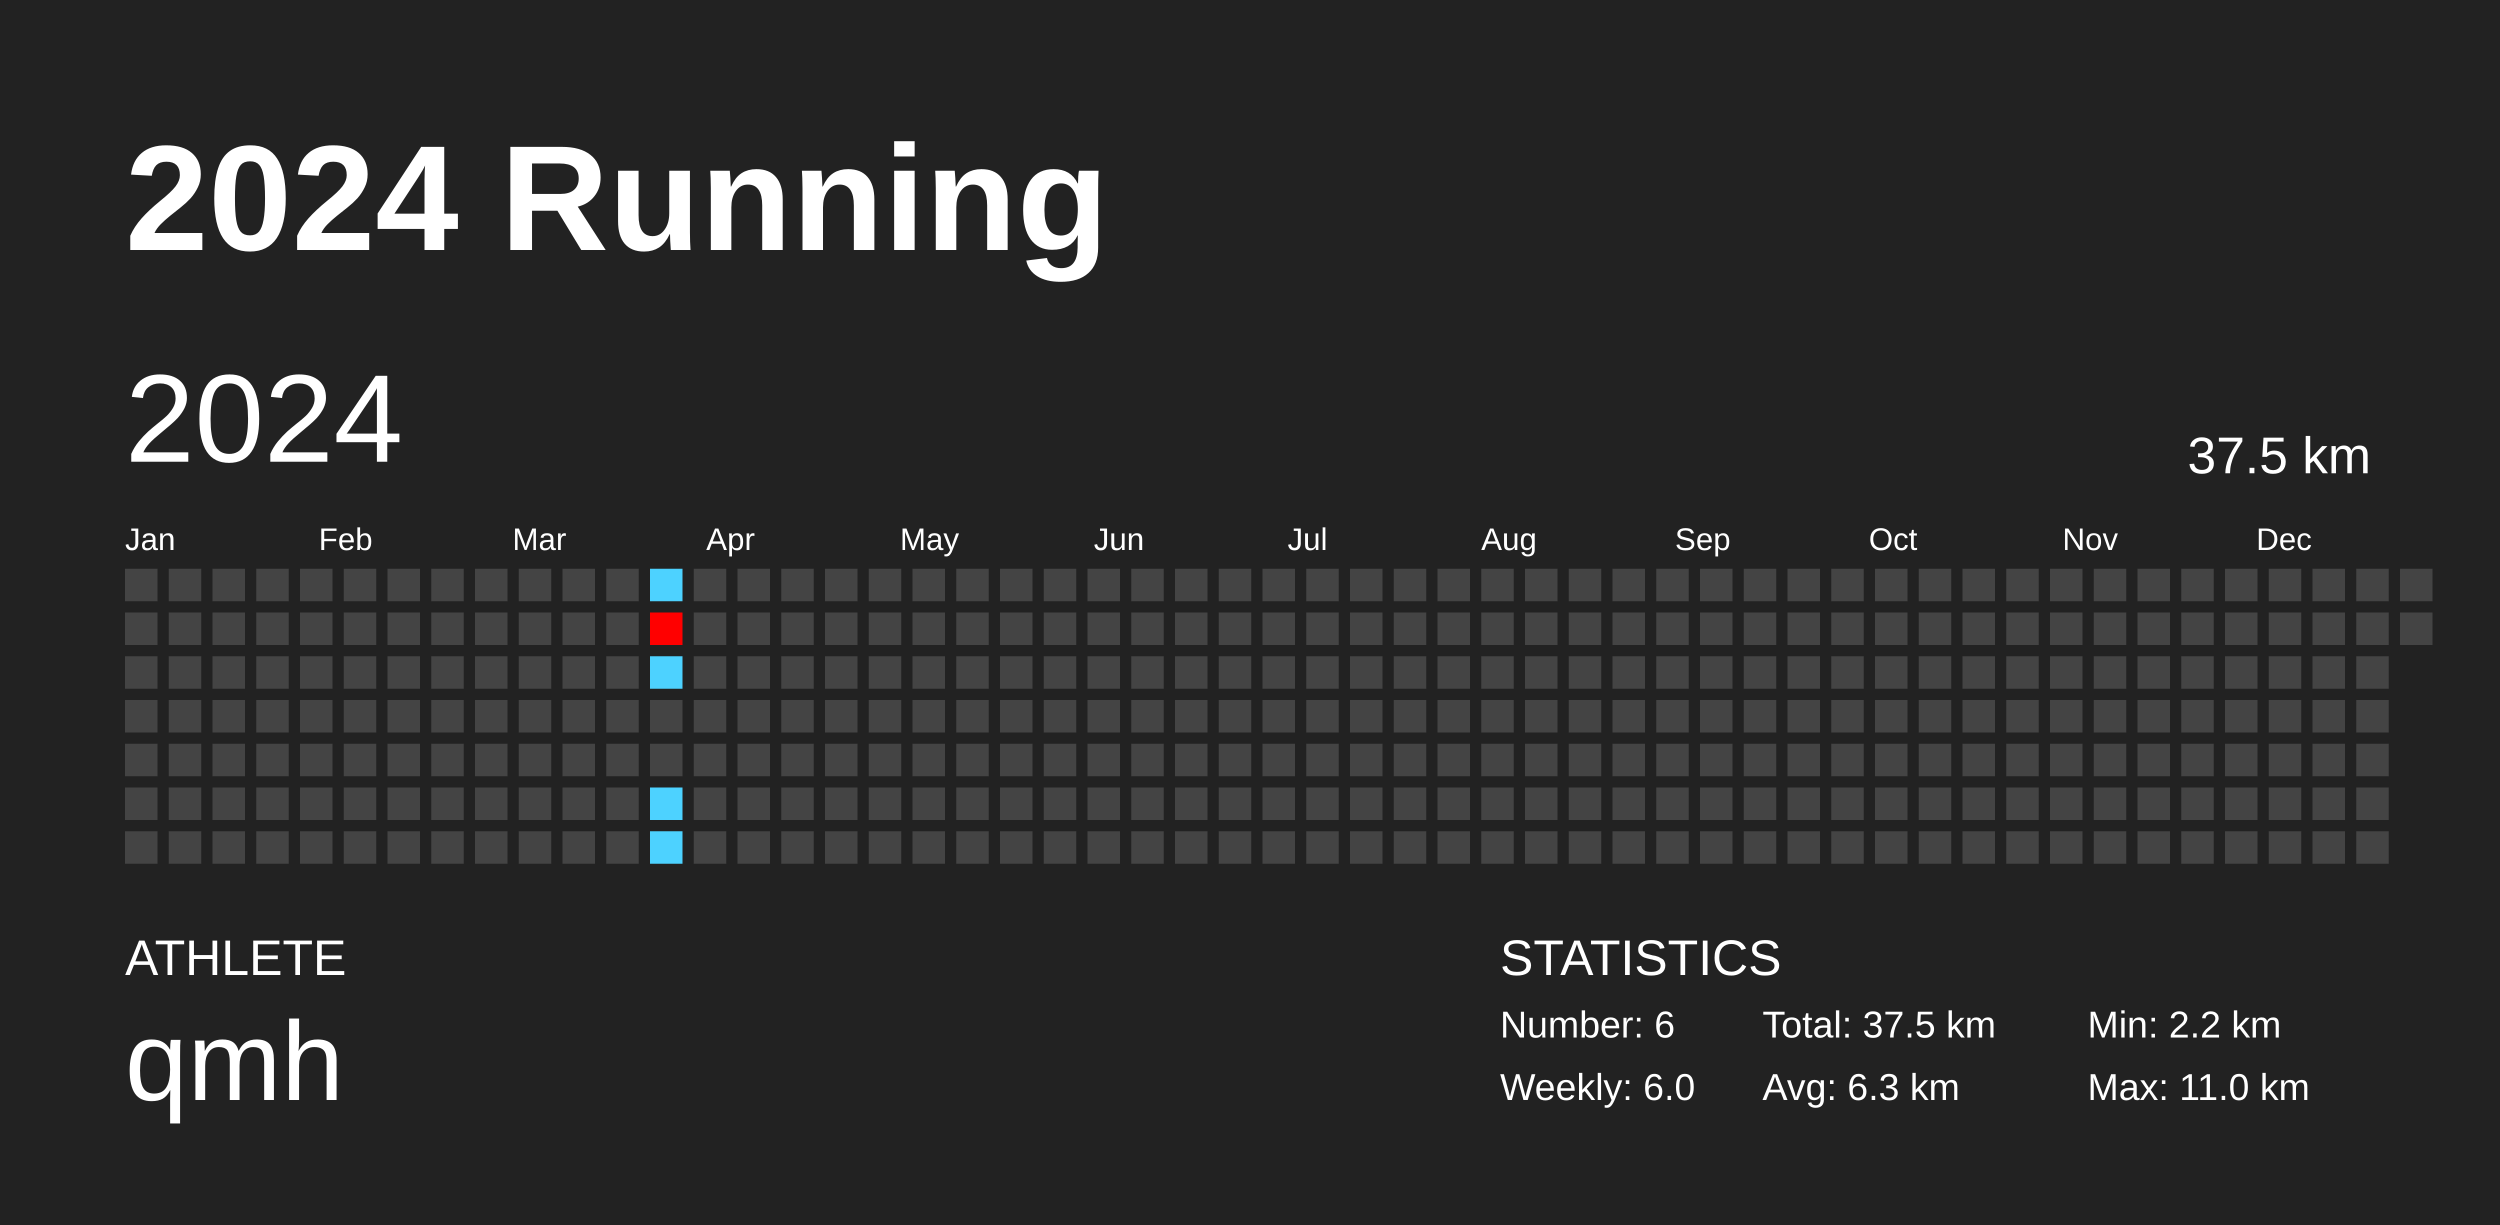
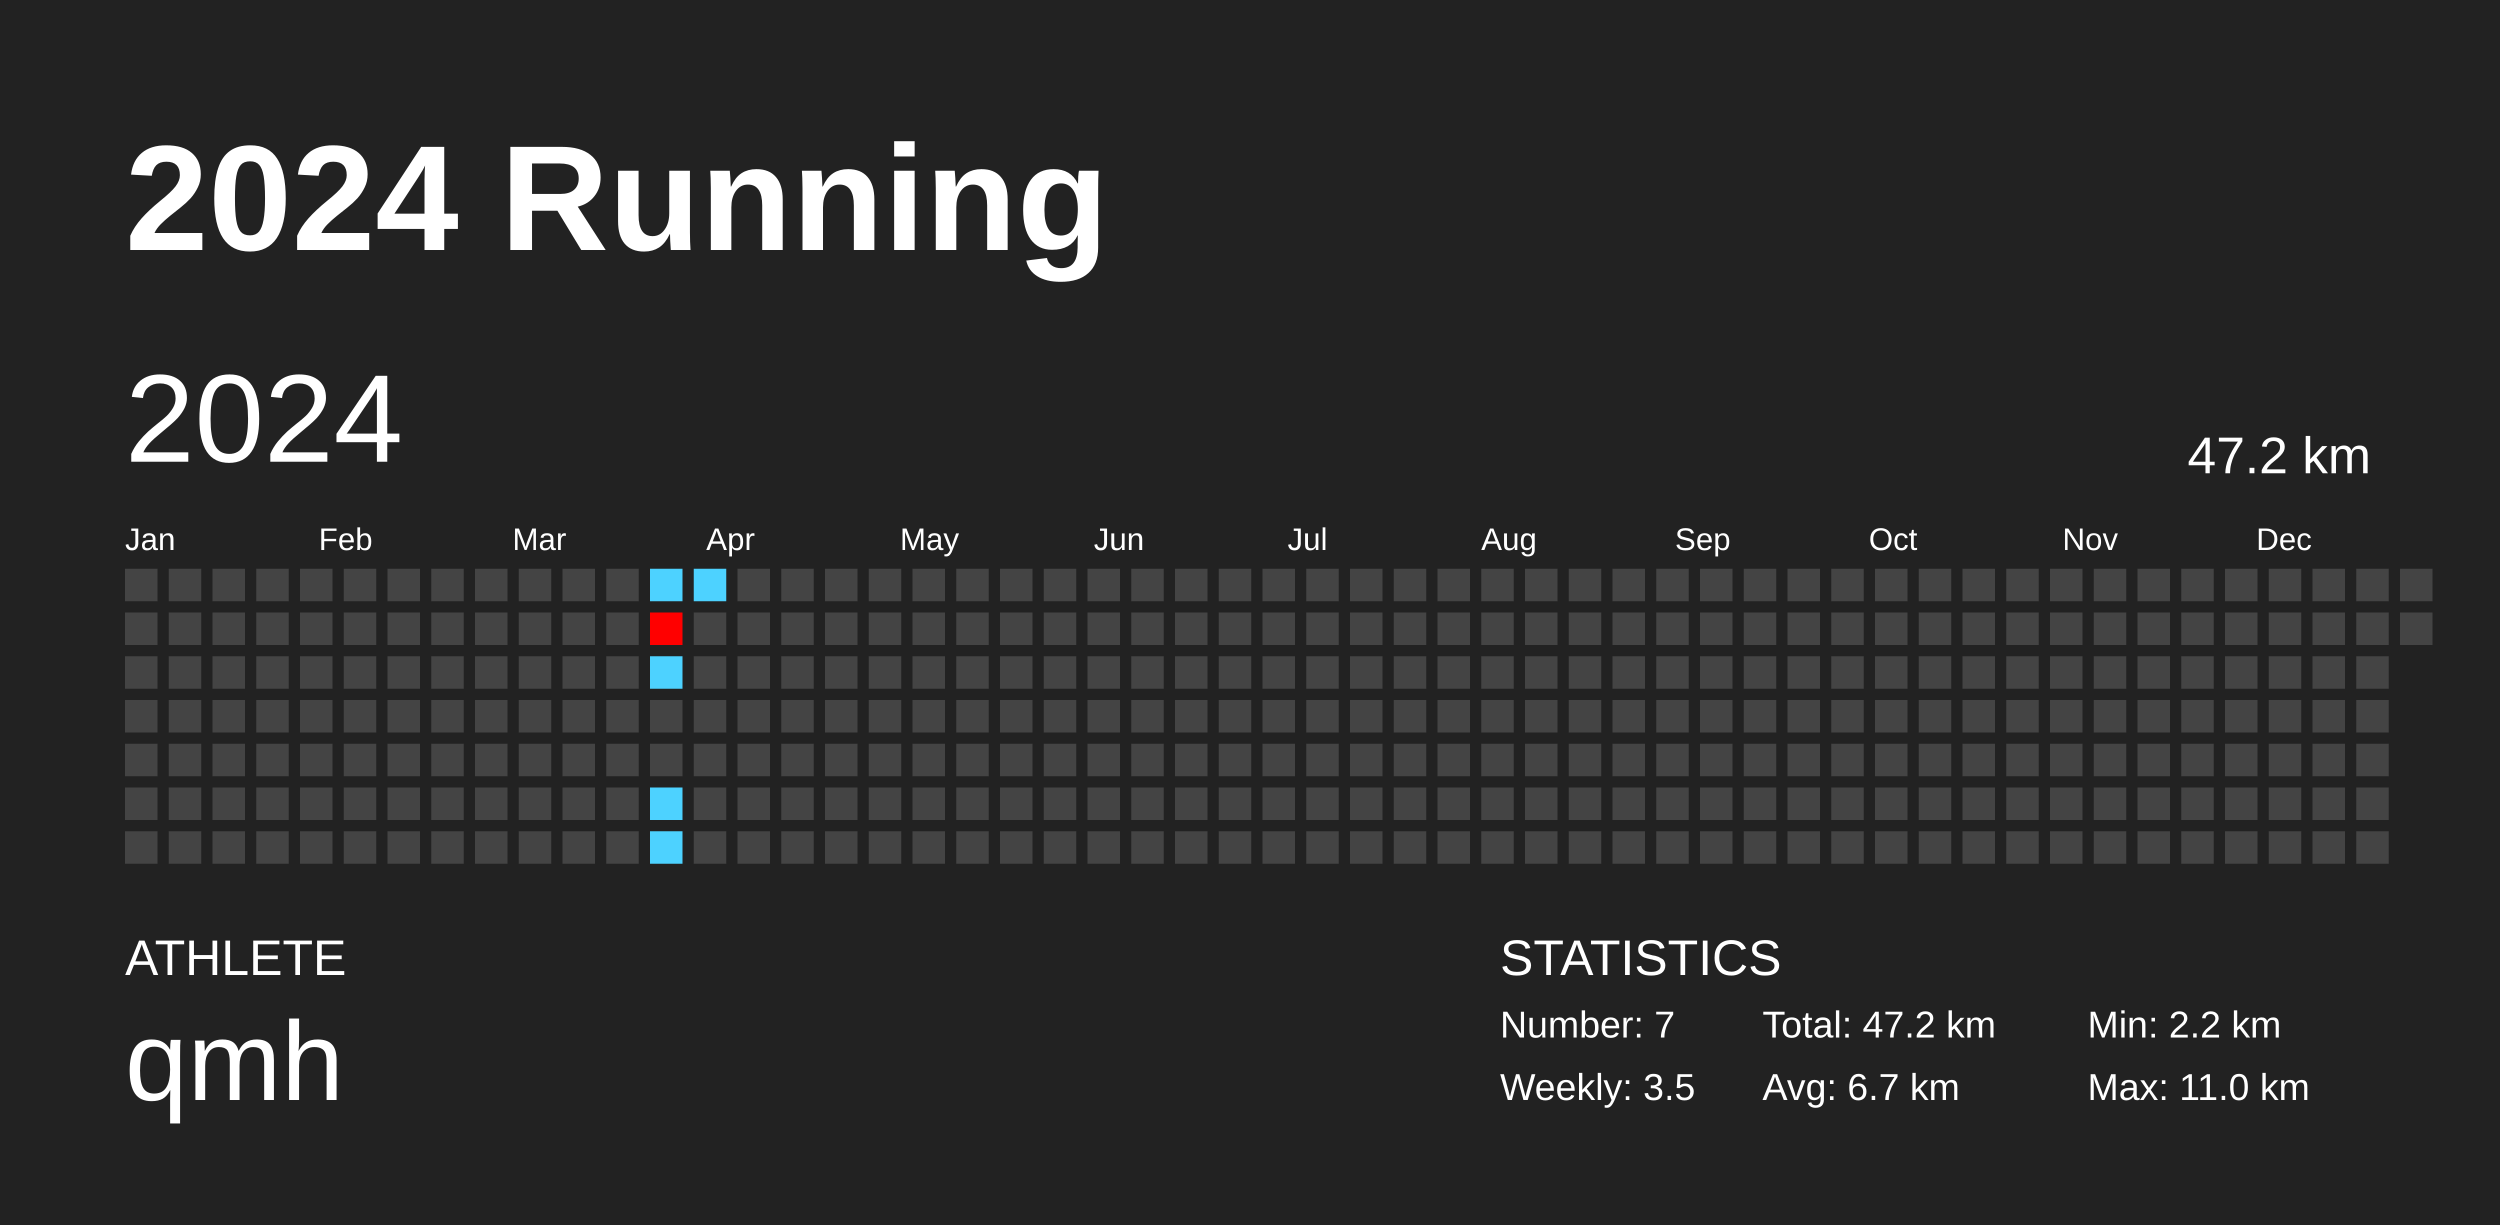
<svg xmlns="http://www.w3.org/2000/svg" baseProfile="full" height="98mm" version="1.1" viewBox="0,0,200,98" width="200mm">
  <defs />
  <rect fill="#222222" height="98" width="200" x="0" y="0" />
  <text fill="#FFFFFF" style="font-size:12px; font-family:Arial; font-weight:bold;" x="10" y="20">2024 Running</text>
  <text fill="#FFFFFF" style="font-size:4px; font-family:Arial" x="10" y="78">ATHLETE</text>
  <text fill="#FFFFFF" style="font-size:9px; font-family:Arial" x="10" y="88">qmh</text>
  <text fill="#FFFFFF" style="font-size:4px; font-family:Arial" x="120" y="78">STATISTICS</text>
-   <text fill="#FFFFFF" style="font-size:3px; font-family:Arial" x="120" y="83">Number: 6</text>
-   <text fill="#FFFFFF" style="font-size:3px; font-family:Arial" x="120" y="88">Weekly: 6.0</text>
-   <text fill="#FFFFFF" style="font-size:3px; font-family:Arial" x="141" y="83">Total: 37.5 km</text>
-   <text fill="#FFFFFF" style="font-size:3px; font-family:Arial" x="141" y="88">Avg: 6.3 km</text>
+   <text fill="#FFFFFF" style="font-size:3px; font-family:Arial" x="120" y="83">Number: 7</text>
+   <text fill="#FFFFFF" style="font-size:3px; font-family:Arial" x="120" y="88">Weekly: 3.5</text>
+   <text fill="#FFFFFF" style="font-size:3px; font-family:Arial" x="141" y="83">Total: 47.2 km</text>
+   <text fill="#FFFFFF" style="font-size:3px; font-family:Arial" x="141" y="88">Avg: 6.7 km</text>
  <text fill="#FFFFFF" style="font-size:3px; font-family:Arial" x="167" y="83">Min: 2.2 km</text>
  <text fill="#FFFFFF" style="font-size:3px; font-family:Arial" x="167" y="88">Max: 11.0 km</text>
  <text dominant-baseline="hanging" fill="#FFFFFF" style="font-size:10.0px; font-family:Arial;" x="10" y="30">2024</text>
-   <text dominant-baseline="hanging" fill="#FFFFFF" style="font-size:4.125px; font-family:Arial;" x="175" y="35">37.5 km</text>
+   <text dominant-baseline="hanging" fill="#FFFFFF" style="font-size:4.125px; font-family:Arial;" x="175" y="35">47.2 km</text>
  <text fill="#FFFFFF" style="font-size:2.5px; font-family:Arial" x="10.0" y="44">Jan</text>
  <text fill="#FFFFFF" style="font-size:2.5px; font-family:Arial" x="25.5" y="44">Feb</text>
  <text fill="#FFFFFF" style="font-size:2.5px; font-family:Arial" x="41.0" y="44">Mar</text>
  <text fill="#FFFFFF" style="font-size:2.5px; font-family:Arial" x="56.5" y="44">Apr</text>
  <text fill="#FFFFFF" style="font-size:2.5px; font-family:Arial" x="72.0" y="44">May</text>
  <text fill="#FFFFFF" style="font-size:2.5px; font-family:Arial" x="87.5" y="44">Jun</text>
  <text fill="#FFFFFF" style="font-size:2.5px; font-family:Arial" x="103.0" y="44">Jul</text>
  <text fill="#FFFFFF" style="font-size:2.5px; font-family:Arial" x="118.5" y="44">Aug</text>
  <text fill="#FFFFFF" style="font-size:2.5px; font-family:Arial" x="134.0" y="44">Sep</text>
  <text fill="#FFFFFF" style="font-size:2.5px; font-family:Arial" x="149.5" y="44">Oct</text>
  <text fill="#FFFFFF" style="font-size:2.5px; font-family:Arial" x="165.0" y="44">Nov</text>
  <text fill="#FFFFFF" style="font-size:2.5px; font-family:Arial" x="180.5" y="44">Dec</text>
  <rect fill="#444444" height="2.6" width="2.6" x="10.0" y="45.5" />
  <rect fill="#444444" height="2.6" width="2.6" x="10.0" y="49.0" />
  <rect fill="#444444" height="2.6" width="2.6" x="10.0" y="52.5" />
  <rect fill="#444444" height="2.6" width="2.6" x="10.0" y="56.0" />
  <rect fill="#444444" height="2.6" width="2.6" x="10.0" y="59.5" />
  <rect fill="#444444" height="2.6" width="2.6" x="10.0" y="63.0" />
  <rect fill="#444444" height="2.6" width="2.6" x="10.0" y="66.5" />
  <rect fill="#444444" height="2.6" width="2.6" x="13.5" y="45.5" />
  <rect fill="#444444" height="2.6" width="2.6" x="13.5" y="49.0" />
  <rect fill="#444444" height="2.6" width="2.6" x="13.5" y="52.5" />
  <rect fill="#444444" height="2.6" width="2.6" x="13.5" y="56.0" />
  <rect fill="#444444" height="2.6" width="2.6" x="13.5" y="59.5" />
  <rect fill="#444444" height="2.6" width="2.6" x="13.5" y="63.0" />
  <rect fill="#444444" height="2.6" width="2.6" x="13.5" y="66.5" />
  <rect fill="#444444" height="2.6" width="2.6" x="17.0" y="45.5" />
  <rect fill="#444444" height="2.6" width="2.6" x="17.0" y="49.0" />
  <rect fill="#444444" height="2.6" width="2.6" x="17.0" y="52.5" />
  <rect fill="#444444" height="2.6" width="2.6" x="17.0" y="56.0" />
  <rect fill="#444444" height="2.6" width="2.6" x="17.0" y="59.5" />
  <rect fill="#444444" height="2.6" width="2.6" x="17.0" y="63.0" />
  <rect fill="#444444" height="2.6" width="2.6" x="17.0" y="66.5" />
  <rect fill="#444444" height="2.6" width="2.6" x="20.5" y="45.5" />
  <rect fill="#444444" height="2.6" width="2.6" x="20.5" y="49.0" />
  <rect fill="#444444" height="2.6" width="2.6" x="20.5" y="52.5" />
  <rect fill="#444444" height="2.6" width="2.6" x="20.5" y="56.0" />
  <rect fill="#444444" height="2.6" width="2.6" x="20.5" y="59.5" />
  <rect fill="#444444" height="2.6" width="2.6" x="20.5" y="63.0" />
  <rect fill="#444444" height="2.6" width="2.6" x="20.5" y="66.5" />
  <rect fill="#444444" height="2.6" width="2.6" x="24.0" y="45.5" />
  <rect fill="#444444" height="2.6" width="2.6" x="24.0" y="49.0" />
  <rect fill="#444444" height="2.6" width="2.6" x="24.0" y="52.5" />
  <rect fill="#444444" height="2.6" width="2.6" x="24.0" y="56.0" />
  <rect fill="#444444" height="2.6" width="2.6" x="24.0" y="59.5" />
  <rect fill="#444444" height="2.6" width="2.6" x="24.0" y="63.0" />
  <rect fill="#444444" height="2.6" width="2.6" x="24.0" y="66.5" />
  <rect fill="#444444" height="2.6" width="2.6" x="27.5" y="45.5" />
  <rect fill="#444444" height="2.6" width="2.6" x="27.5" y="49.0" />
  <rect fill="#444444" height="2.6" width="2.6" x="27.5" y="52.5" />
  <rect fill="#444444" height="2.6" width="2.6" x="27.5" y="56.0" />
  <rect fill="#444444" height="2.6" width="2.6" x="27.5" y="59.5" />
  <rect fill="#444444" height="2.6" width="2.6" x="27.5" y="63.0" />
  <rect fill="#444444" height="2.6" width="2.6" x="27.5" y="66.5" />
  <rect fill="#444444" height="2.6" width="2.6" x="31.0" y="45.5" />
  <rect fill="#444444" height="2.6" width="2.6" x="31.0" y="49.0" />
  <rect fill="#444444" height="2.6" width="2.6" x="31.0" y="52.5" />
  <rect fill="#444444" height="2.6" width="2.6" x="31.0" y="56.0" />
  <rect fill="#444444" height="2.6" width="2.6" x="31.0" y="59.5" />
  <rect fill="#444444" height="2.6" width="2.6" x="31.0" y="63.0" />
  <rect fill="#444444" height="2.6" width="2.6" x="31.0" y="66.5" />
  <rect fill="#444444" height="2.6" width="2.6" x="34.5" y="45.5" />
  <rect fill="#444444" height="2.6" width="2.6" x="34.5" y="49.0" />
  <rect fill="#444444" height="2.6" width="2.6" x="34.5" y="52.5" />
  <rect fill="#444444" height="2.6" width="2.6" x="34.5" y="56.0" />
  <rect fill="#444444" height="2.6" width="2.6" x="34.5" y="59.5" />
  <rect fill="#444444" height="2.6" width="2.6" x="34.5" y="63.0" />
  <rect fill="#444444" height="2.6" width="2.6" x="34.5" y="66.5" />
  <rect fill="#444444" height="2.6" width="2.6" x="38.0" y="45.5" />
  <rect fill="#444444" height="2.6" width="2.6" x="38.0" y="49.0" />
  <rect fill="#444444" height="2.6" width="2.6" x="38.0" y="52.5" />
  <rect fill="#444444" height="2.6" width="2.6" x="38.0" y="56.0" />
  <rect fill="#444444" height="2.6" width="2.6" x="38.0" y="59.5" />
  <rect fill="#444444" height="2.6" width="2.6" x="38.0" y="63.0" />
  <rect fill="#444444" height="2.6" width="2.6" x="38.0" y="66.5" />
  <rect fill="#444444" height="2.6" width="2.6" x="41.5" y="45.5" />
  <rect fill="#444444" height="2.6" width="2.6" x="41.5" y="49.0" />
  <rect fill="#444444" height="2.6" width="2.6" x="41.5" y="52.5" />
  <rect fill="#444444" height="2.6" width="2.6" x="41.5" y="56.0" />
  <rect fill="#444444" height="2.6" width="2.6" x="41.5" y="59.5" />
  <rect fill="#444444" height="2.6" width="2.6" x="41.5" y="63.0" />
  <rect fill="#444444" height="2.6" width="2.6" x="41.5" y="66.5" />
  <rect fill="#444444" height="2.6" width="2.6" x="45.0" y="45.5" />
  <rect fill="#444444" height="2.6" width="2.6" x="45.0" y="49.0" />
  <rect fill="#444444" height="2.6" width="2.6" x="45.0" y="52.5" />
  <rect fill="#444444" height="2.6" width="2.6" x="45.0" y="56.0" />
  <rect fill="#444444" height="2.6" width="2.6" x="45.0" y="59.5" />
  <rect fill="#444444" height="2.6" width="2.6" x="45.0" y="63.0" />
  <rect fill="#444444" height="2.6" width="2.6" x="45.0" y="66.5" />
  <rect fill="#444444" height="2.6" width="2.6" x="48.5" y="45.5" />
  <rect fill="#444444" height="2.6" width="2.6" x="48.5" y="49.0" />
  <rect fill="#444444" height="2.6" width="2.6" x="48.5" y="52.5" />
  <rect fill="#444444" height="2.6" width="2.6" x="48.5" y="56.0" />
  <rect fill="#444444" height="2.6" width="2.6" x="48.5" y="59.5" />
  <rect fill="#444444" height="2.6" width="2.6" x="48.5" y="63.0" />
  <rect fill="#444444" height="2.6" width="2.6" x="48.5" y="66.5" />
  <rect fill="#4dd2ff" height="2.6" width="2.6" x="52.0" y="45.5" />
  <rect fill="#ff0000" height="2.6" width="2.6" x="52.0" y="49.0" />
  <rect fill="#4dd2ff" height="2.6" width="2.6" x="52.0" y="52.5" />
  <rect fill="#444444" height="2.6" width="2.6" x="52.0" y="56.0" />
  <rect fill="#444444" height="2.6" width="2.6" x="52.0" y="59.5" />
  <rect fill="#4dd2ff" height="2.6" width="2.6" x="52.0" y="63.0" />
  <rect fill="#4dd2ff" height="2.6" width="2.6" x="52.0" y="66.5" />
-   <rect fill="#444444" height="2.6" width="2.6" x="55.5" y="45.5" />
+   <rect fill="#4dd2ff" height="2.6" width="2.6" x="55.5" y="45.5" />
  <rect fill="#444444" height="2.6" width="2.6" x="55.5" y="49.0" />
  <rect fill="#444444" height="2.6" width="2.6" x="55.5" y="52.5" />
  <rect fill="#444444" height="2.6" width="2.6" x="55.5" y="56.0" />
  <rect fill="#444444" height="2.6" width="2.6" x="55.5" y="59.5" />
  <rect fill="#444444" height="2.6" width="2.6" x="55.5" y="63.0" />
  <rect fill="#444444" height="2.6" width="2.6" x="55.5" y="66.5" />
  <rect fill="#444444" height="2.6" width="2.6" x="59.0" y="45.5" />
  <rect fill="#444444" height="2.6" width="2.6" x="59.0" y="49.0" />
  <rect fill="#444444" height="2.6" width="2.6" x="59.0" y="52.5" />
  <rect fill="#444444" height="2.6" width="2.6" x="59.0" y="56.0" />
  <rect fill="#444444" height="2.6" width="2.6" x="59.0" y="59.5" />
  <rect fill="#444444" height="2.6" width="2.6" x="59.0" y="63.0" />
  <rect fill="#444444" height="2.6" width="2.6" x="59.0" y="66.5" />
  <rect fill="#444444" height="2.6" width="2.6" x="62.5" y="45.5" />
  <rect fill="#444444" height="2.6" width="2.6" x="62.5" y="49.0" />
  <rect fill="#444444" height="2.6" width="2.6" x="62.5" y="52.5" />
  <rect fill="#444444" height="2.6" width="2.6" x="62.5" y="56.0" />
  <rect fill="#444444" height="2.6" width="2.6" x="62.5" y="59.5" />
  <rect fill="#444444" height="2.6" width="2.6" x="62.5" y="63.0" />
  <rect fill="#444444" height="2.6" width="2.6" x="62.5" y="66.5" />
  <rect fill="#444444" height="2.6" width="2.6" x="66.0" y="45.5" />
  <rect fill="#444444" height="2.6" width="2.6" x="66.0" y="49.0" />
  <rect fill="#444444" height="2.6" width="2.6" x="66.0" y="52.5" />
  <rect fill="#444444" height="2.6" width="2.6" x="66.0" y="56.0" />
  <rect fill="#444444" height="2.6" width="2.6" x="66.0" y="59.5" />
  <rect fill="#444444" height="2.6" width="2.6" x="66.0" y="63.0" />
  <rect fill="#444444" height="2.6" width="2.6" x="66.0" y="66.5" />
  <rect fill="#444444" height="2.6" width="2.6" x="69.5" y="45.5" />
  <rect fill="#444444" height="2.6" width="2.6" x="69.5" y="49.0" />
  <rect fill="#444444" height="2.6" width="2.6" x="69.5" y="52.5" />
  <rect fill="#444444" height="2.6" width="2.6" x="69.5" y="56.0" />
  <rect fill="#444444" height="2.6" width="2.6" x="69.5" y="59.5" />
  <rect fill="#444444" height="2.6" width="2.6" x="69.5" y="63.0" />
  <rect fill="#444444" height="2.6" width="2.6" x="69.5" y="66.5" />
  <rect fill="#444444" height="2.6" width="2.6" x="73.0" y="45.5" />
  <rect fill="#444444" height="2.6" width="2.6" x="73.0" y="49.0" />
  <rect fill="#444444" height="2.6" width="2.6" x="73.0" y="52.5" />
  <rect fill="#444444" height="2.6" width="2.6" x="73.0" y="56.0" />
  <rect fill="#444444" height="2.6" width="2.6" x="73.0" y="59.5" />
  <rect fill="#444444" height="2.6" width="2.6" x="73.0" y="63.0" />
  <rect fill="#444444" height="2.6" width="2.6" x="73.0" y="66.5" />
  <rect fill="#444444" height="2.6" width="2.6" x="76.5" y="45.5" />
  <rect fill="#444444" height="2.6" width="2.6" x="76.5" y="49.0" />
  <rect fill="#444444" height="2.6" width="2.6" x="76.5" y="52.5" />
  <rect fill="#444444" height="2.6" width="2.6" x="76.5" y="56.0" />
  <rect fill="#444444" height="2.6" width="2.6" x="76.5" y="59.5" />
  <rect fill="#444444" height="2.6" width="2.6" x="76.5" y="63.0" />
  <rect fill="#444444" height="2.6" width="2.6" x="76.5" y="66.5" />
  <rect fill="#444444" height="2.6" width="2.6" x="80.0" y="45.5" />
  <rect fill="#444444" height="2.6" width="2.6" x="80.0" y="49.0" />
  <rect fill="#444444" height="2.6" width="2.6" x="80.0" y="52.5" />
  <rect fill="#444444" height="2.6" width="2.6" x="80.0" y="56.0" />
  <rect fill="#444444" height="2.6" width="2.6" x="80.0" y="59.5" />
  <rect fill="#444444" height="2.6" width="2.6" x="80.0" y="63.0" />
  <rect fill="#444444" height="2.6" width="2.6" x="80.0" y="66.5" />
  <rect fill="#444444" height="2.6" width="2.6" x="83.5" y="45.5" />
  <rect fill="#444444" height="2.6" width="2.6" x="83.5" y="49.0" />
  <rect fill="#444444" height="2.6" width="2.6" x="83.5" y="52.5" />
  <rect fill="#444444" height="2.6" width="2.6" x="83.5" y="56.0" />
  <rect fill="#444444" height="2.6" width="2.6" x="83.5" y="59.5" />
  <rect fill="#444444" height="2.6" width="2.6" x="83.5" y="63.0" />
  <rect fill="#444444" height="2.6" width="2.6" x="83.5" y="66.5" />
  <rect fill="#444444" height="2.6" width="2.6" x="87.0" y="45.5" />
  <rect fill="#444444" height="2.6" width="2.6" x="87.0" y="49.0" />
  <rect fill="#444444" height="2.6" width="2.6" x="87.0" y="52.5" />
  <rect fill="#444444" height="2.6" width="2.6" x="87.0" y="56.0" />
  <rect fill="#444444" height="2.6" width="2.6" x="87.0" y="59.5" />
  <rect fill="#444444" height="2.6" width="2.6" x="87.0" y="63.0" />
  <rect fill="#444444" height="2.6" width="2.6" x="87.0" y="66.5" />
  <rect fill="#444444" height="2.6" width="2.6" x="90.5" y="45.5" />
  <rect fill="#444444" height="2.6" width="2.6" x="90.5" y="49.0" />
  <rect fill="#444444" height="2.6" width="2.6" x="90.5" y="52.5" />
  <rect fill="#444444" height="2.6" width="2.6" x="90.5" y="56.0" />
  <rect fill="#444444" height="2.6" width="2.6" x="90.5" y="59.5" />
  <rect fill="#444444" height="2.6" width="2.6" x="90.5" y="63.0" />
  <rect fill="#444444" height="2.6" width="2.6" x="90.5" y="66.5" />
  <rect fill="#444444" height="2.6" width="2.6" x="94.0" y="45.5" />
  <rect fill="#444444" height="2.6" width="2.6" x="94.0" y="49.0" />
  <rect fill="#444444" height="2.6" width="2.6" x="94.0" y="52.5" />
  <rect fill="#444444" height="2.6" width="2.6" x="94.0" y="56.0" />
  <rect fill="#444444" height="2.6" width="2.6" x="94.0" y="59.5" />
  <rect fill="#444444" height="2.6" width="2.6" x="94.0" y="63.0" />
  <rect fill="#444444" height="2.6" width="2.6" x="94.0" y="66.5" />
  <rect fill="#444444" height="2.6" width="2.6" x="97.5" y="45.5" />
  <rect fill="#444444" height="2.6" width="2.6" x="97.5" y="49.0" />
  <rect fill="#444444" height="2.6" width="2.6" x="97.5" y="52.5" />
  <rect fill="#444444" height="2.6" width="2.6" x="97.5" y="56.0" />
  <rect fill="#444444" height="2.6" width="2.6" x="97.5" y="59.5" />
  <rect fill="#444444" height="2.6" width="2.6" x="97.5" y="63.0" />
  <rect fill="#444444" height="2.6" width="2.6" x="97.5" y="66.5" />
  <rect fill="#444444" height="2.6" width="2.6" x="101.0" y="45.5" />
  <rect fill="#444444" height="2.6" width="2.6" x="101.0" y="49.0" />
  <rect fill="#444444" height="2.6" width="2.6" x="101.0" y="52.5" />
  <rect fill="#444444" height="2.6" width="2.6" x="101.0" y="56.0" />
  <rect fill="#444444" height="2.6" width="2.6" x="101.0" y="59.5" />
  <rect fill="#444444" height="2.6" width="2.6" x="101.0" y="63.0" />
  <rect fill="#444444" height="2.6" width="2.6" x="101.0" y="66.5" />
  <rect fill="#444444" height="2.6" width="2.6" x="104.5" y="45.5" />
  <rect fill="#444444" height="2.6" width="2.6" x="104.5" y="49.0" />
  <rect fill="#444444" height="2.6" width="2.6" x="104.5" y="52.5" />
  <rect fill="#444444" height="2.6" width="2.6" x="104.5" y="56.0" />
  <rect fill="#444444" height="2.6" width="2.6" x="104.5" y="59.5" />
  <rect fill="#444444" height="2.6" width="2.6" x="104.5" y="63.0" />
  <rect fill="#444444" height="2.6" width="2.6" x="104.5" y="66.5" />
  <rect fill="#444444" height="2.6" width="2.6" x="108.0" y="45.5" />
  <rect fill="#444444" height="2.6" width="2.6" x="108.0" y="49.0" />
  <rect fill="#444444" height="2.6" width="2.6" x="108.0" y="52.5" />
  <rect fill="#444444" height="2.6" width="2.6" x="108.0" y="56.0" />
  <rect fill="#444444" height="2.6" width="2.6" x="108.0" y="59.5" />
  <rect fill="#444444" height="2.6" width="2.6" x="108.0" y="63.0" />
  <rect fill="#444444" height="2.6" width="2.6" x="108.0" y="66.5" />
  <rect fill="#444444" height="2.6" width="2.6" x="111.5" y="45.5" />
  <rect fill="#444444" height="2.6" width="2.6" x="111.5" y="49.0" />
  <rect fill="#444444" height="2.6" width="2.6" x="111.5" y="52.5" />
  <rect fill="#444444" height="2.6" width="2.6" x="111.5" y="56.0" />
  <rect fill="#444444" height="2.6" width="2.6" x="111.5" y="59.5" />
  <rect fill="#444444" height="2.6" width="2.6" x="111.5" y="63.0" />
  <rect fill="#444444" height="2.6" width="2.6" x="111.5" y="66.5" />
  <rect fill="#444444" height="2.6" width="2.6" x="115.0" y="45.5" />
  <rect fill="#444444" height="2.6" width="2.6" x="115.0" y="49.0" />
  <rect fill="#444444" height="2.6" width="2.6" x="115.0" y="52.5" />
  <rect fill="#444444" height="2.6" width="2.6" x="115.0" y="56.0" />
  <rect fill="#444444" height="2.6" width="2.6" x="115.0" y="59.5" />
  <rect fill="#444444" height="2.6" width="2.6" x="115.0" y="63.0" />
  <rect fill="#444444" height="2.6" width="2.6" x="115.0" y="66.5" />
  <rect fill="#444444" height="2.6" width="2.6" x="118.5" y="45.5" />
  <rect fill="#444444" height="2.6" width="2.6" x="118.5" y="49.0" />
  <rect fill="#444444" height="2.6" width="2.6" x="118.5" y="52.5" />
  <rect fill="#444444" height="2.6" width="2.6" x="118.5" y="56.0" />
  <rect fill="#444444" height="2.6" width="2.6" x="118.5" y="59.5" />
  <rect fill="#444444" height="2.6" width="2.6" x="118.5" y="63.0" />
  <rect fill="#444444" height="2.6" width="2.6" x="118.5" y="66.5" />
  <rect fill="#444444" height="2.6" width="2.6" x="122.0" y="45.5" />
  <rect fill="#444444" height="2.6" width="2.6" x="122.0" y="49.0" />
  <rect fill="#444444" height="2.6" width="2.6" x="122.0" y="52.5" />
  <rect fill="#444444" height="2.6" width="2.6" x="122.0" y="56.0" />
  <rect fill="#444444" height="2.6" width="2.6" x="122.0" y="59.5" />
  <rect fill="#444444" height="2.6" width="2.6" x="122.0" y="63.0" />
  <rect fill="#444444" height="2.6" width="2.6" x="122.0" y="66.5" />
  <rect fill="#444444" height="2.6" width="2.6" x="125.5" y="45.5" />
  <rect fill="#444444" height="2.6" width="2.6" x="125.5" y="49.0" />
  <rect fill="#444444" height="2.6" width="2.6" x="125.5" y="52.5" />
  <rect fill="#444444" height="2.6" width="2.6" x="125.5" y="56.0" />
  <rect fill="#444444" height="2.6" width="2.6" x="125.5" y="59.5" />
  <rect fill="#444444" height="2.6" width="2.6" x="125.5" y="63.0" />
  <rect fill="#444444" height="2.6" width="2.6" x="125.5" y="66.5" />
  <rect fill="#444444" height="2.6" width="2.6" x="129.0" y="45.5" />
  <rect fill="#444444" height="2.6" width="2.6" x="129.0" y="49.0" />
  <rect fill="#444444" height="2.6" width="2.6" x="129.0" y="52.5" />
  <rect fill="#444444" height="2.6" width="2.6" x="129.0" y="56.0" />
  <rect fill="#444444" height="2.6" width="2.6" x="129.0" y="59.5" />
  <rect fill="#444444" height="2.6" width="2.6" x="129.0" y="63.0" />
  <rect fill="#444444" height="2.6" width="2.6" x="129.0" y="66.5" />
  <rect fill="#444444" height="2.6" width="2.6" x="132.5" y="45.5" />
  <rect fill="#444444" height="2.6" width="2.6" x="132.5" y="49.0" />
  <rect fill="#444444" height="2.6" width="2.6" x="132.5" y="52.5" />
  <rect fill="#444444" height="2.6" width="2.6" x="132.5" y="56.0" />
  <rect fill="#444444" height="2.6" width="2.6" x="132.5" y="59.5" />
  <rect fill="#444444" height="2.6" width="2.6" x="132.5" y="63.0" />
  <rect fill="#444444" height="2.6" width="2.6" x="132.5" y="66.5" />
  <rect fill="#444444" height="2.6" width="2.6" x="136.0" y="45.5" />
  <rect fill="#444444" height="2.6" width="2.6" x="136.0" y="49.0" />
  <rect fill="#444444" height="2.6" width="2.6" x="136.0" y="52.5" />
  <rect fill="#444444" height="2.6" width="2.6" x="136.0" y="56.0" />
  <rect fill="#444444" height="2.6" width="2.6" x="136.0" y="59.5" />
  <rect fill="#444444" height="2.6" width="2.6" x="136.0" y="63.0" />
  <rect fill="#444444" height="2.6" width="2.6" x="136.0" y="66.5" />
  <rect fill="#444444" height="2.6" width="2.6" x="139.5" y="45.5" />
  <rect fill="#444444" height="2.6" width="2.6" x="139.5" y="49.0" />
  <rect fill="#444444" height="2.6" width="2.6" x="139.5" y="52.5" />
  <rect fill="#444444" height="2.6" width="2.6" x="139.5" y="56.0" />
  <rect fill="#444444" height="2.6" width="2.6" x="139.5" y="59.5" />
  <rect fill="#444444" height="2.6" width="2.6" x="139.5" y="63.0" />
  <rect fill="#444444" height="2.6" width="2.6" x="139.5" y="66.5" />
  <rect fill="#444444" height="2.6" width="2.6" x="143.0" y="45.5" />
  <rect fill="#444444" height="2.6" width="2.6" x="143.0" y="49.0" />
  <rect fill="#444444" height="2.6" width="2.6" x="143.0" y="52.5" />
  <rect fill="#444444" height="2.6" width="2.6" x="143.0" y="56.0" />
  <rect fill="#444444" height="2.6" width="2.6" x="143.0" y="59.5" />
  <rect fill="#444444" height="2.6" width="2.6" x="143.0" y="63.0" />
  <rect fill="#444444" height="2.6" width="2.6" x="143.0" y="66.5" />
  <rect fill="#444444" height="2.6" width="2.6" x="146.5" y="45.5" />
  <rect fill="#444444" height="2.6" width="2.6" x="146.5" y="49.0" />
  <rect fill="#444444" height="2.6" width="2.6" x="146.5" y="52.5" />
  <rect fill="#444444" height="2.6" width="2.6" x="146.5" y="56.0" />
  <rect fill="#444444" height="2.6" width="2.6" x="146.5" y="59.5" />
  <rect fill="#444444" height="2.6" width="2.6" x="146.5" y="63.0" />
  <rect fill="#444444" height="2.6" width="2.6" x="146.5" y="66.5" />
  <rect fill="#444444" height="2.6" width="2.6" x="150.0" y="45.5" />
  <rect fill="#444444" height="2.6" width="2.6" x="150.0" y="49.0" />
  <rect fill="#444444" height="2.6" width="2.6" x="150.0" y="52.5" />
  <rect fill="#444444" height="2.6" width="2.6" x="150.0" y="56.0" />
  <rect fill="#444444" height="2.6" width="2.6" x="150.0" y="59.5" />
  <rect fill="#444444" height="2.6" width="2.6" x="150.0" y="63.0" />
  <rect fill="#444444" height="2.6" width="2.6" x="150.0" y="66.5" />
  <rect fill="#444444" height="2.6" width="2.6" x="153.5" y="45.5" />
  <rect fill="#444444" height="2.6" width="2.6" x="153.5" y="49.0" />
  <rect fill="#444444" height="2.6" width="2.6" x="153.5" y="52.5" />
  <rect fill="#444444" height="2.6" width="2.6" x="153.5" y="56.0" />
  <rect fill="#444444" height="2.6" width="2.6" x="153.5" y="59.5" />
  <rect fill="#444444" height="2.6" width="2.6" x="153.5" y="63.0" />
  <rect fill="#444444" height="2.6" width="2.6" x="153.5" y="66.5" />
  <rect fill="#444444" height="2.6" width="2.6" x="157.0" y="45.5" />
  <rect fill="#444444" height="2.6" width="2.6" x="157.0" y="49.0" />
  <rect fill="#444444" height="2.6" width="2.6" x="157.0" y="52.5" />
  <rect fill="#444444" height="2.6" width="2.6" x="157.0" y="56.0" />
  <rect fill="#444444" height="2.6" width="2.6" x="157.0" y="59.5" />
  <rect fill="#444444" height="2.6" width="2.6" x="157.0" y="63.0" />
  <rect fill="#444444" height="2.6" width="2.6" x="157.0" y="66.5" />
  <rect fill="#444444" height="2.6" width="2.6" x="160.5" y="45.5" />
  <rect fill="#444444" height="2.6" width="2.6" x="160.5" y="49.0" />
  <rect fill="#444444" height="2.6" width="2.6" x="160.5" y="52.5" />
  <rect fill="#444444" height="2.6" width="2.6" x="160.5" y="56.0" />
  <rect fill="#444444" height="2.6" width="2.6" x="160.5" y="59.5" />
  <rect fill="#444444" height="2.6" width="2.6" x="160.5" y="63.0" />
  <rect fill="#444444" height="2.6" width="2.6" x="160.5" y="66.5" />
  <rect fill="#444444" height="2.6" width="2.6" x="164.0" y="45.5" />
  <rect fill="#444444" height="2.6" width="2.6" x="164.0" y="49.0" />
  <rect fill="#444444" height="2.6" width="2.6" x="164.0" y="52.5" />
  <rect fill="#444444" height="2.6" width="2.6" x="164.0" y="56.0" />
  <rect fill="#444444" height="2.6" width="2.6" x="164.0" y="59.5" />
  <rect fill="#444444" height="2.6" width="2.6" x="164.0" y="63.0" />
  <rect fill="#444444" height="2.6" width="2.6" x="164.0" y="66.5" />
  <rect fill="#444444" height="2.6" width="2.6" x="167.5" y="45.5" />
  <rect fill="#444444" height="2.6" width="2.6" x="167.5" y="49.0" />
  <rect fill="#444444" height="2.6" width="2.6" x="167.5" y="52.5" />
  <rect fill="#444444" height="2.6" width="2.6" x="167.5" y="56.0" />
  <rect fill="#444444" height="2.6" width="2.6" x="167.5" y="59.5" />
  <rect fill="#444444" height="2.6" width="2.6" x="167.5" y="63.0" />
  <rect fill="#444444" height="2.6" width="2.6" x="167.5" y="66.5" />
  <rect fill="#444444" height="2.6" width="2.6" x="171.0" y="45.5" />
  <rect fill="#444444" height="2.6" width="2.6" x="171.0" y="49.0" />
  <rect fill="#444444" height="2.6" width="2.6" x="171.0" y="52.5" />
  <rect fill="#444444" height="2.6" width="2.6" x="171.0" y="56.0" />
  <rect fill="#444444" height="2.6" width="2.6" x="171.0" y="59.5" />
  <rect fill="#444444" height="2.6" width="2.6" x="171.0" y="63.0" />
  <rect fill="#444444" height="2.6" width="2.6" x="171.0" y="66.5" />
  <rect fill="#444444" height="2.6" width="2.6" x="174.5" y="45.5" />
  <rect fill="#444444" height="2.6" width="2.6" x="174.5" y="49.0" />
  <rect fill="#444444" height="2.6" width="2.6" x="174.5" y="52.5" />
  <rect fill="#444444" height="2.6" width="2.6" x="174.5" y="56.0" />
  <rect fill="#444444" height="2.6" width="2.6" x="174.5" y="59.5" />
  <rect fill="#444444" height="2.6" width="2.6" x="174.5" y="63.0" />
  <rect fill="#444444" height="2.6" width="2.6" x="174.5" y="66.5" />
  <rect fill="#444444" height="2.6" width="2.6" x="178.0" y="45.5" />
  <rect fill="#444444" height="2.6" width="2.6" x="178.0" y="49.0" />
  <rect fill="#444444" height="2.6" width="2.6" x="178.0" y="52.5" />
  <rect fill="#444444" height="2.6" width="2.6" x="178.0" y="56.0" />
  <rect fill="#444444" height="2.6" width="2.6" x="178.0" y="59.5" />
  <rect fill="#444444" height="2.6" width="2.6" x="178.0" y="63.0" />
  <rect fill="#444444" height="2.6" width="2.6" x="178.0" y="66.5" />
  <rect fill="#444444" height="2.6" width="2.6" x="181.5" y="45.5" />
  <rect fill="#444444" height="2.6" width="2.6" x="181.5" y="49.0" />
  <rect fill="#444444" height="2.6" width="2.6" x="181.5" y="52.5" />
  <rect fill="#444444" height="2.6" width="2.6" x="181.5" y="56.0" />
  <rect fill="#444444" height="2.6" width="2.6" x="181.5" y="59.5" />
  <rect fill="#444444" height="2.6" width="2.6" x="181.5" y="63.0" />
  <rect fill="#444444" height="2.6" width="2.6" x="181.5" y="66.5" />
  <rect fill="#444444" height="2.6" width="2.6" x="185.0" y="45.5" />
  <rect fill="#444444" height="2.6" width="2.6" x="185.0" y="49.0" />
  <rect fill="#444444" height="2.6" width="2.6" x="185.0" y="52.5" />
  <rect fill="#444444" height="2.6" width="2.6" x="185.0" y="56.0" />
  <rect fill="#444444" height="2.6" width="2.6" x="185.0" y="59.5" />
  <rect fill="#444444" height="2.6" width="2.6" x="185.0" y="63.0" />
  <rect fill="#444444" height="2.6" width="2.6" x="185.0" y="66.5" />
  <rect fill="#444444" height="2.6" width="2.6" x="188.5" y="45.5" />
  <rect fill="#444444" height="2.6" width="2.6" x="188.5" y="49.0" />
  <rect fill="#444444" height="2.6" width="2.6" x="188.5" y="52.5" />
  <rect fill="#444444" height="2.6" width="2.6" x="188.5" y="56.0" />
  <rect fill="#444444" height="2.6" width="2.6" x="188.5" y="59.5" />
  <rect fill="#444444" height="2.6" width="2.6" x="188.5" y="63.0" />
  <rect fill="#444444" height="2.6" width="2.6" x="188.5" y="66.5" />
  <rect fill="#444444" height="2.6" width="2.6" x="192.0" y="45.5" />
  <rect fill="#444444" height="2.6" width="2.6" x="192.0" y="49.0" />
</svg>
